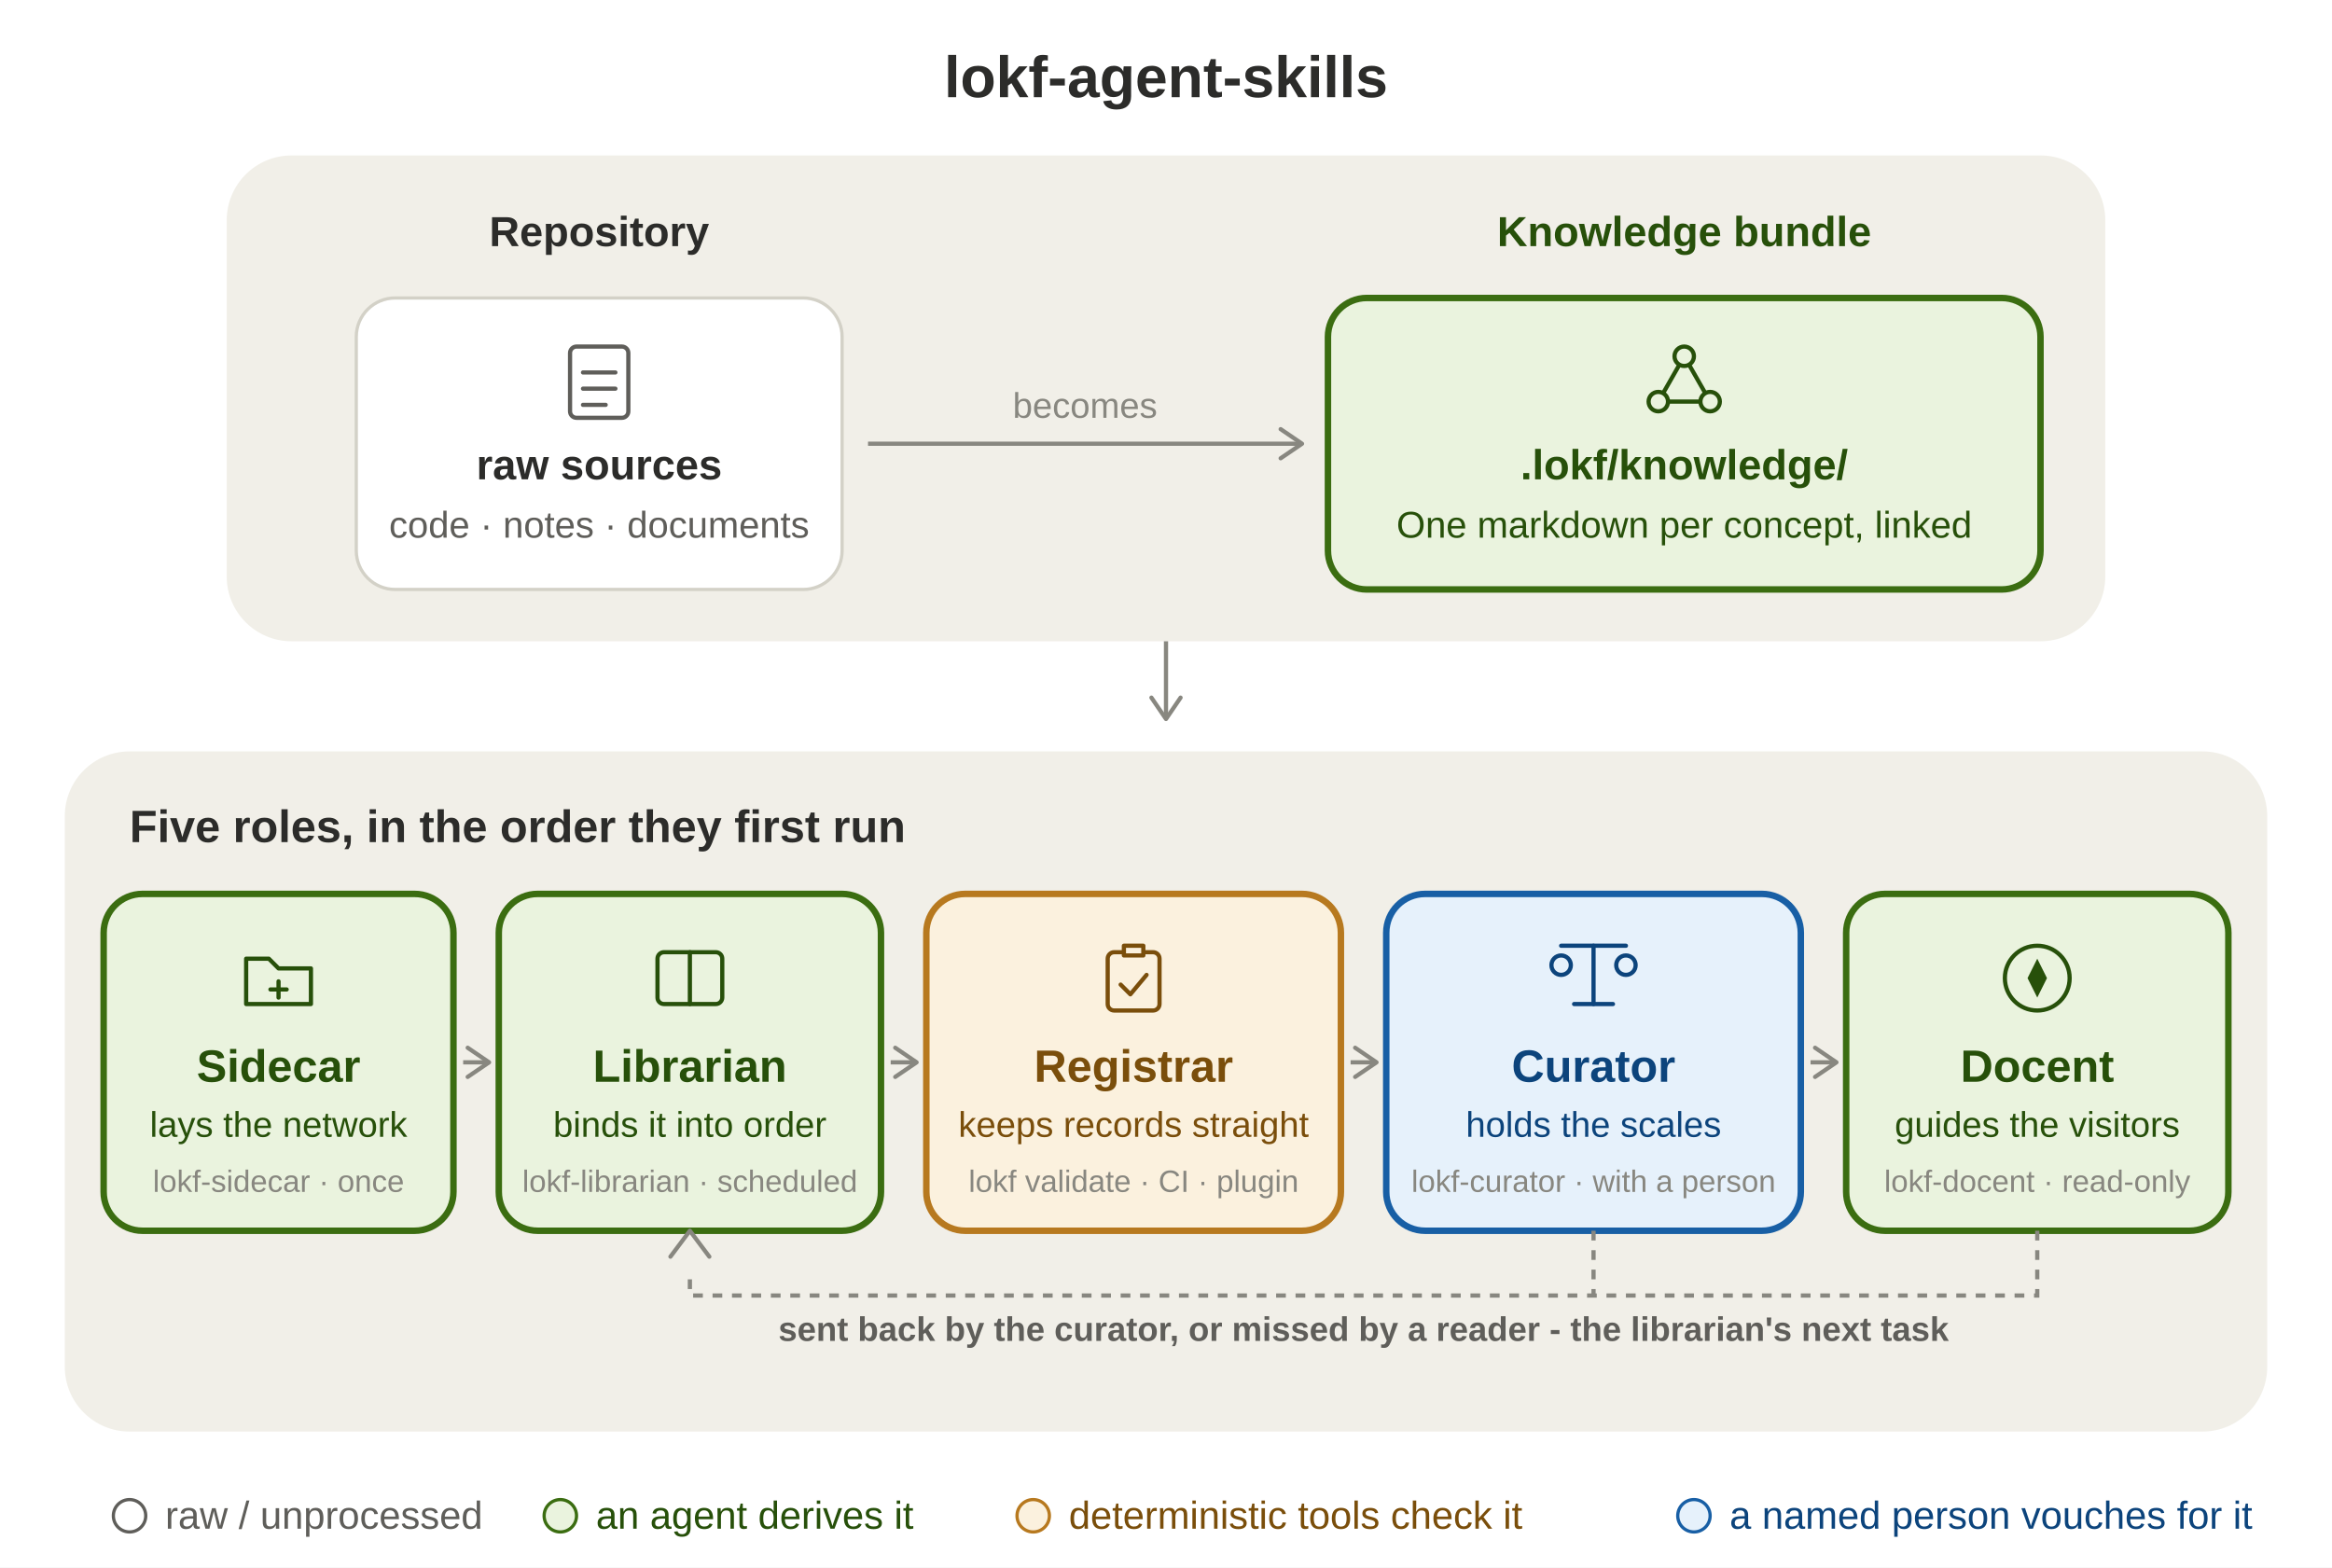
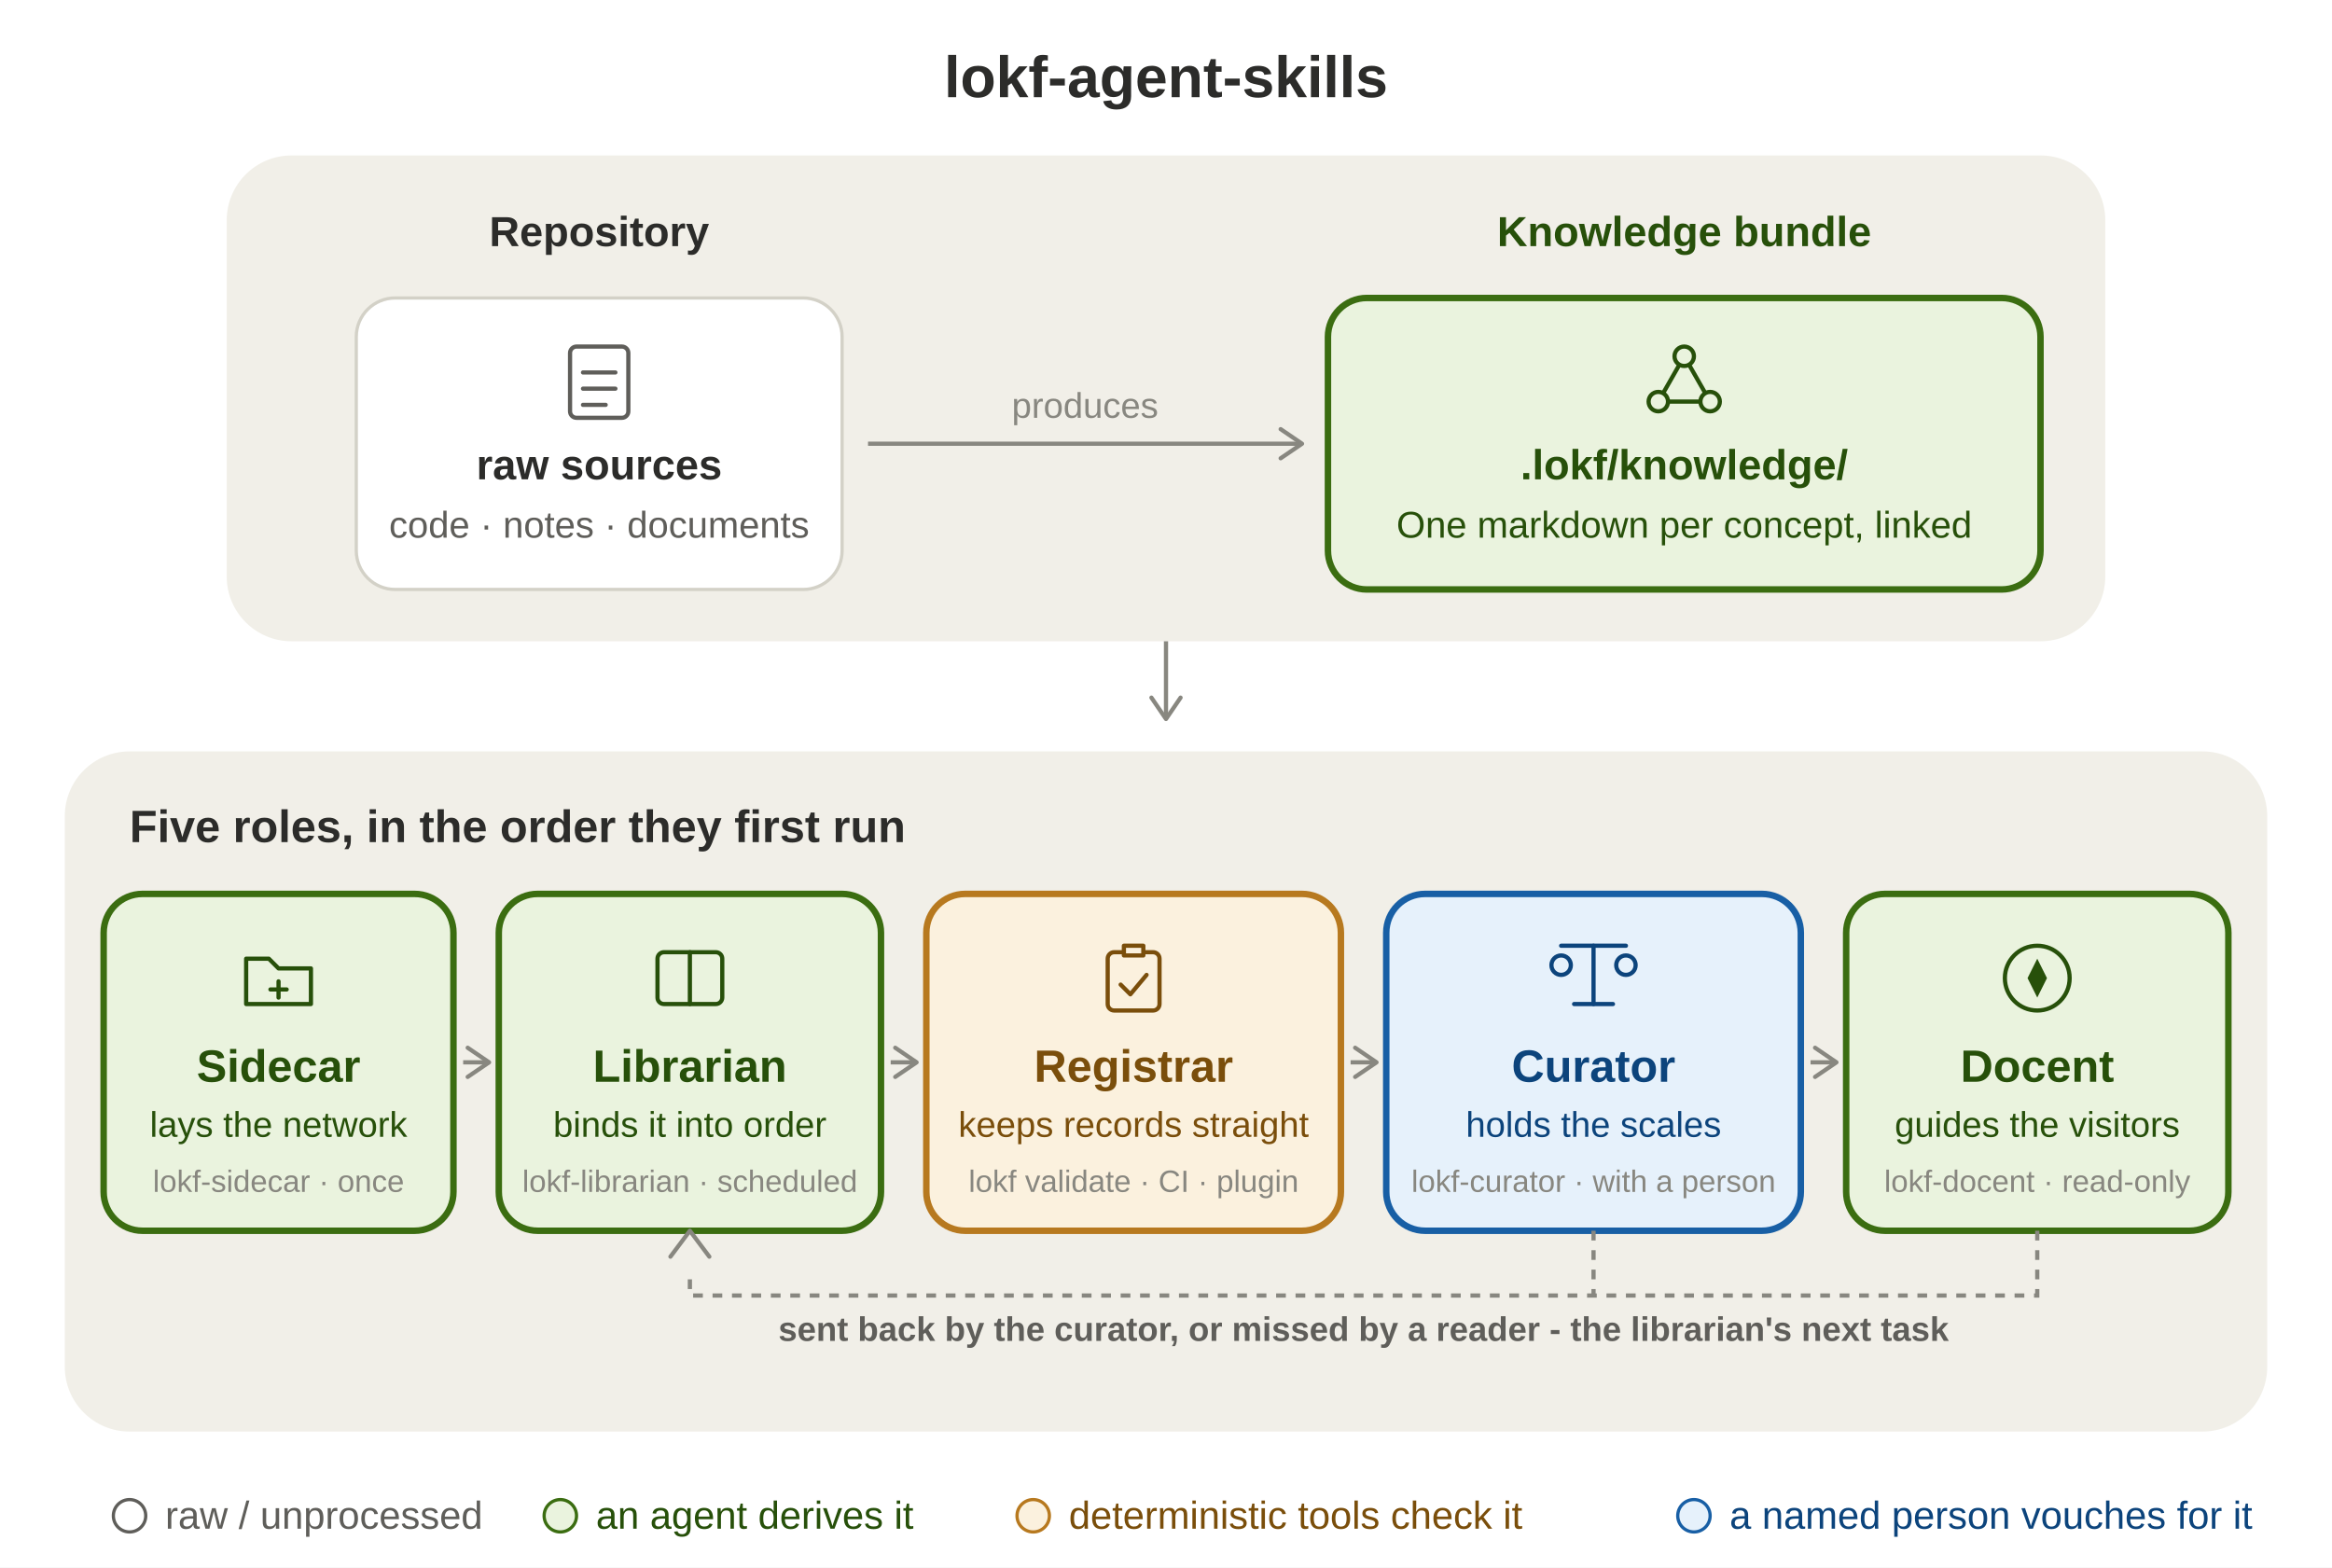
<svg xmlns="http://www.w3.org/2000/svg" width="720" height="484" viewBox="0 0 720 484" role="img" aria-labelledby="t d">
  <rect width="720" height="484" fill="#ffffff" />
  <text x="360.0" y="30" text-anchor="middle" font-family="Arial, sans-serif" font-size="18" font-weight="700" fill="#2C2C2A">lokf-agent-skills</text>
  <rect x="70" y="48" width="580" height="150" rx="20" fill="#F1EFE8" />
  <text x="185" y="76" text-anchor="middle" font-family="Arial, sans-serif" font-size="13" font-weight="700" fill="#2C2C2A">Repository</text>
  <text x="520" y="76" text-anchor="middle" font-family="Arial, sans-serif" font-size="13" font-weight="700" fill="#27500A">Knowledge bundle</text>
  <rect x="110" y="92" width="150" height="90" rx="12" fill="#ffffff" stroke="#D3D1C7" stroke-width="1" />
  <g transform="translate(185,118)" stroke="#5F5E5A" stroke-width="1.3" fill="none" stroke-linecap="round" stroke-linejoin="round">
    <rect x="-9" y="-11" width="18" height="22" rx="2" />
    <line x1="-5" y1="-3" x2="5" y2="-3" />
    <line x1="-5" y1="2" x2="5" y2="2" />
    <line x1="-5" y1="7" x2="2" y2="7" />
  </g>
  <text x="185" y="148" text-anchor="middle" font-family="Arial, sans-serif" font-size="13" font-weight="700" fill="#2C2C2A">raw sources</text>
  <text x="185" y="166" text-anchor="middle" font-family="Arial, sans-serif" font-size="11.5" fill="#5F5E5A">code · notes · documents</text>
  <line x1="268" y1="137" x2="402" y2="137" stroke="#888780" stroke-width="1.3" />
  <path d="M395.4 141.5 L402 137 L395.4 132.5" fill="none" stroke="#888780" stroke-width="1.3" stroke-linecap="round" stroke-linejoin="round" />
-   <text x="335.0" y="129.0" text-anchor="middle" font-family="Arial, sans-serif" font-size="11" fill="#888780">becomes</text>
+   <text x="335.0" y="129.0" text-anchor="middle" font-family="Arial, sans-serif" font-size="11" fill="#888780">produces</text>
  <rect x="410" y="92" width="220" height="90" rx="12" fill="#EAF3DE" stroke="#3B6D11" stroke-width="2" />
  <g transform="translate(520,118)" stroke="#27500A" stroke-width="1.3" fill="none" stroke-linecap="round" stroke-linejoin="round">
    <line x1="-8" y1="6" x2="0" y2="-8" />
    <line x1="8" y1="6" x2="0" y2="-8" />
    <line x1="-8" y1="6" x2="8" y2="6" />
    <circle cx="0" cy="-8" r="3" fill="#EAF3DE" />
    <circle cx="-8" cy="6" r="3" fill="#EAF3DE" />
    <circle cx="8" cy="6" r="3" fill="#EAF3DE" />
  </g>
  <text x="520" y="148" text-anchor="middle" font-family="Arial, sans-serif" font-size="13" font-weight="700" fill="#27500A">.lokf/knowledge/</text>
  <text x="520" y="166" text-anchor="middle" font-family="Arial, sans-serif" font-size="11.5" fill="#27500A">One markdown per concept, linked</text>
  <line x1="360" y1="198" x2="360" y2="222" stroke="#888780" stroke-width="1.3" />
  <path d="M355.5 215.4 L360 222 L364.5 215.4" fill="none" stroke="#888780" stroke-width="1.3" stroke-linecap="round" stroke-linejoin="round" />
  <rect x="20" y="232" width="680" height="210" rx="20" fill="#F1EFE8" />
  <text x="40" y="260" font-family="Arial, sans-serif" font-size="14" font-weight="700" fill="#2C2C2A">Five roles, in the order they first run</text>
  <rect x="32" y="276" width="108" height="104" rx="12" fill="#EAF3DE" stroke="#3B6D11" stroke-width="2" />
  <g transform="translate(86,302)" stroke="#27500A" stroke-width="1.3" fill="none" stroke-linecap="round" stroke-linejoin="round">
    <path d="M-10 -6 h7 l3 3 h10 v11 h-20 z" />
    <line x1="0" y1="1" x2="0" y2="6" />
    <line x1="-2.5" y1="3.5" x2="2.5" y2="3.5" />
  </g>
  <text x="86" y="334" text-anchor="middle" font-family="Arial, sans-serif" font-size="14" font-weight="700" fill="#27500A">Sidecar</text>
  <text x="86" y="351" text-anchor="middle" font-family="Arial, sans-serif" font-size="11" fill="#27500A">lays the network</text>
  <text x="86" y="368" text-anchor="middle" font-family="Arial, sans-serif" font-size="9.5" fill="#888780">lokf-sidecar · once</text>
  <line x1="143" y1="328" x2="151" y2="328" stroke="#888780" stroke-width="1.3" />
  <path d="M144.4 332.5 L151 328 L144.4 323.5" fill="none" stroke="#888780" stroke-width="1.3" stroke-linecap="round" stroke-linejoin="round" />
  <rect x="154" y="276" width="118" height="104" rx="12" fill="#EAF3DE" stroke="#3B6D11" stroke-width="2" />
  <g transform="translate(213,302)" stroke="#27500A" stroke-width="1.3" fill="none" stroke-linecap="round" stroke-linejoin="round">
    <rect x="-10" y="-8" width="20" height="16" rx="2" />
    <line x1="0" y1="-8" x2="0" y2="8" />
  </g>
  <text x="213" y="334" text-anchor="middle" font-family="Arial, sans-serif" font-size="14" font-weight="700" fill="#27500A">Librarian</text>
  <text x="213" y="351" text-anchor="middle" font-family="Arial, sans-serif" font-size="11" fill="#27500A">binds it into order</text>
  <text x="213" y="368" text-anchor="middle" font-family="Arial, sans-serif" font-size="9.5" fill="#888780">lokf-librarian · scheduled</text>
  <line x1="275" y1="328" x2="283" y2="328" stroke="#888780" stroke-width="1.3" />
  <path d="M276.4 332.5 L283 328 L276.4 323.5" fill="none" stroke="#888780" stroke-width="1.3" stroke-linecap="round" stroke-linejoin="round" />
  <rect x="286" y="276" width="128" height="104" rx="12" fill="#FBF1DE" stroke="#B7791F" stroke-width="2" />
  <g transform="translate(350,302)" stroke="#7A4E0B" stroke-width="1.3" fill="none" stroke-linecap="round" stroke-linejoin="round">
    <rect x="-8" y="-8" width="16" height="18" rx="2" />
    <path d="M-3 -10 h6 v3 h-6 z" fill="#FBF1DE" />
    <path d="M-4 2 l3 3 l5 -6" />
  </g>
  <text x="350" y="334" text-anchor="middle" font-family="Arial, sans-serif" font-size="14" font-weight="700" fill="#7A4E0B">Registrar</text>
  <text x="350" y="351" text-anchor="middle" font-family="Arial, sans-serif" font-size="11" fill="#7A4E0B">keeps records straight</text>
  <text x="350" y="368" text-anchor="middle" font-family="Arial, sans-serif" font-size="9.5" fill="#888780">lokf validate · CI · plugin</text>
  <line x1="417" y1="328" x2="425" y2="328" stroke="#888780" stroke-width="1.3" />
  <path d="M418.4 332.5 L425 328 L418.4 323.5" fill="none" stroke="#888780" stroke-width="1.3" stroke-linecap="round" stroke-linejoin="round" />
  <rect x="428" y="276" width="128" height="104" rx="12" fill="#E6F1FB" stroke="#185FA5" stroke-width="2" />
  <g transform="translate(492,302)" stroke="#0C447C" stroke-width="1.3" fill="none" stroke-linecap="round" stroke-linejoin="round">
    <line x1="0" y1="-10" x2="0" y2="8" />
    <line x1="-10" y1="-10" x2="10" y2="-10" />
    <circle cx="-10" cy="-4" r="3" fill="#E6F1FB" />
    <circle cx="10" cy="-4" r="3" fill="#E6F1FB" />
    <line x1="-6" y1="8" x2="6" y2="8" />
  </g>
  <text x="492" y="334" text-anchor="middle" font-family="Arial, sans-serif" font-size="14" font-weight="700" fill="#0C447C">Curator</text>
  <text x="492" y="351" text-anchor="middle" font-family="Arial, sans-serif" font-size="11" fill="#0C447C">holds the scales</text>
  <text x="492" y="368" text-anchor="middle" font-family="Arial, sans-serif" font-size="9.5" fill="#888780">lokf-curator · with a person</text>
  <line x1="559" y1="328" x2="567" y2="328" stroke="#888780" stroke-width="1.3" />
  <path d="M560.4 332.5 L567 328 L560.4 323.5" fill="none" stroke="#888780" stroke-width="1.3" stroke-linecap="round" stroke-linejoin="round" />
  <rect x="570" y="276" width="118" height="104" rx="12" fill="#EAF3DE" stroke="#3B6D11" stroke-width="2" />
  <g transform="translate(629,302)" stroke="#27500A" stroke-width="1.3" fill="none" stroke-linecap="round" stroke-linejoin="round">
    <circle cx="0" cy="0" r="10" />
    <polygon points="0,-6 3,0 0,6 -3,0" fill="#27500A" stroke="none" />
  </g>
  <text x="629" y="334" text-anchor="middle" font-family="Arial, sans-serif" font-size="14" font-weight="700" fill="#27500A">Docent</text>
  <text x="629" y="351" text-anchor="middle" font-family="Arial, sans-serif" font-size="11" fill="#27500A">guides the visitors</text>
  <text x="629" y="368" text-anchor="middle" font-family="Arial, sans-serif" font-size="9.5" fill="#888780">lokf-docent · read-only</text>
  <path d="M629 380 v20 H213 v-6" fill="none" stroke="#888780" stroke-width="1.3" stroke-dasharray="3 3" />
  <path d="M492 380 v20" fill="none" stroke="#888780" stroke-width="1.3" stroke-dasharray="3 3" />
  <path d="M207 388 L213 380 L219 388" fill="none" stroke="#888780" stroke-width="1.3" stroke-linecap="round" stroke-linejoin="round" />
  <text x="421" y="414" text-anchor="middle" font-family="Arial, sans-serif" font-size="10.5" font-weight="700" fill="#5F5E5A">sent back by the curator, or missed by a reader - the librarian's next task</text>
  <circle cx="40" cy="468" r="5" fill="#ffffff" stroke="#5F5E5A" stroke-width="1" />
  <text x="51" y="472" font-family="Arial, sans-serif" font-size="12" fill="#5F5E5A">raw / unprocessed</text>
  <circle cx="173" cy="468" r="5" fill="#EAF3DE" stroke="#3B6D11" stroke-width="1" />
  <text x="184" y="472" font-family="Arial, sans-serif" font-size="12" fill="#27500A">an agent derives it</text>
  <circle cx="319" cy="468" r="5" fill="#FBF1DE" stroke="#B7791F" stroke-width="1" />
  <text x="330" y="472" font-family="Arial, sans-serif" font-size="12" fill="#7A4E0B">deterministic tools check it</text>
  <circle cx="523" cy="468" r="5" fill="#E6F1FB" stroke="#185FA5" stroke-width="1" />
  <text x="534" y="472" font-family="Arial, sans-serif" font-size="12" fill="#0C447C">a named person vouches for it</text>
</svg>
